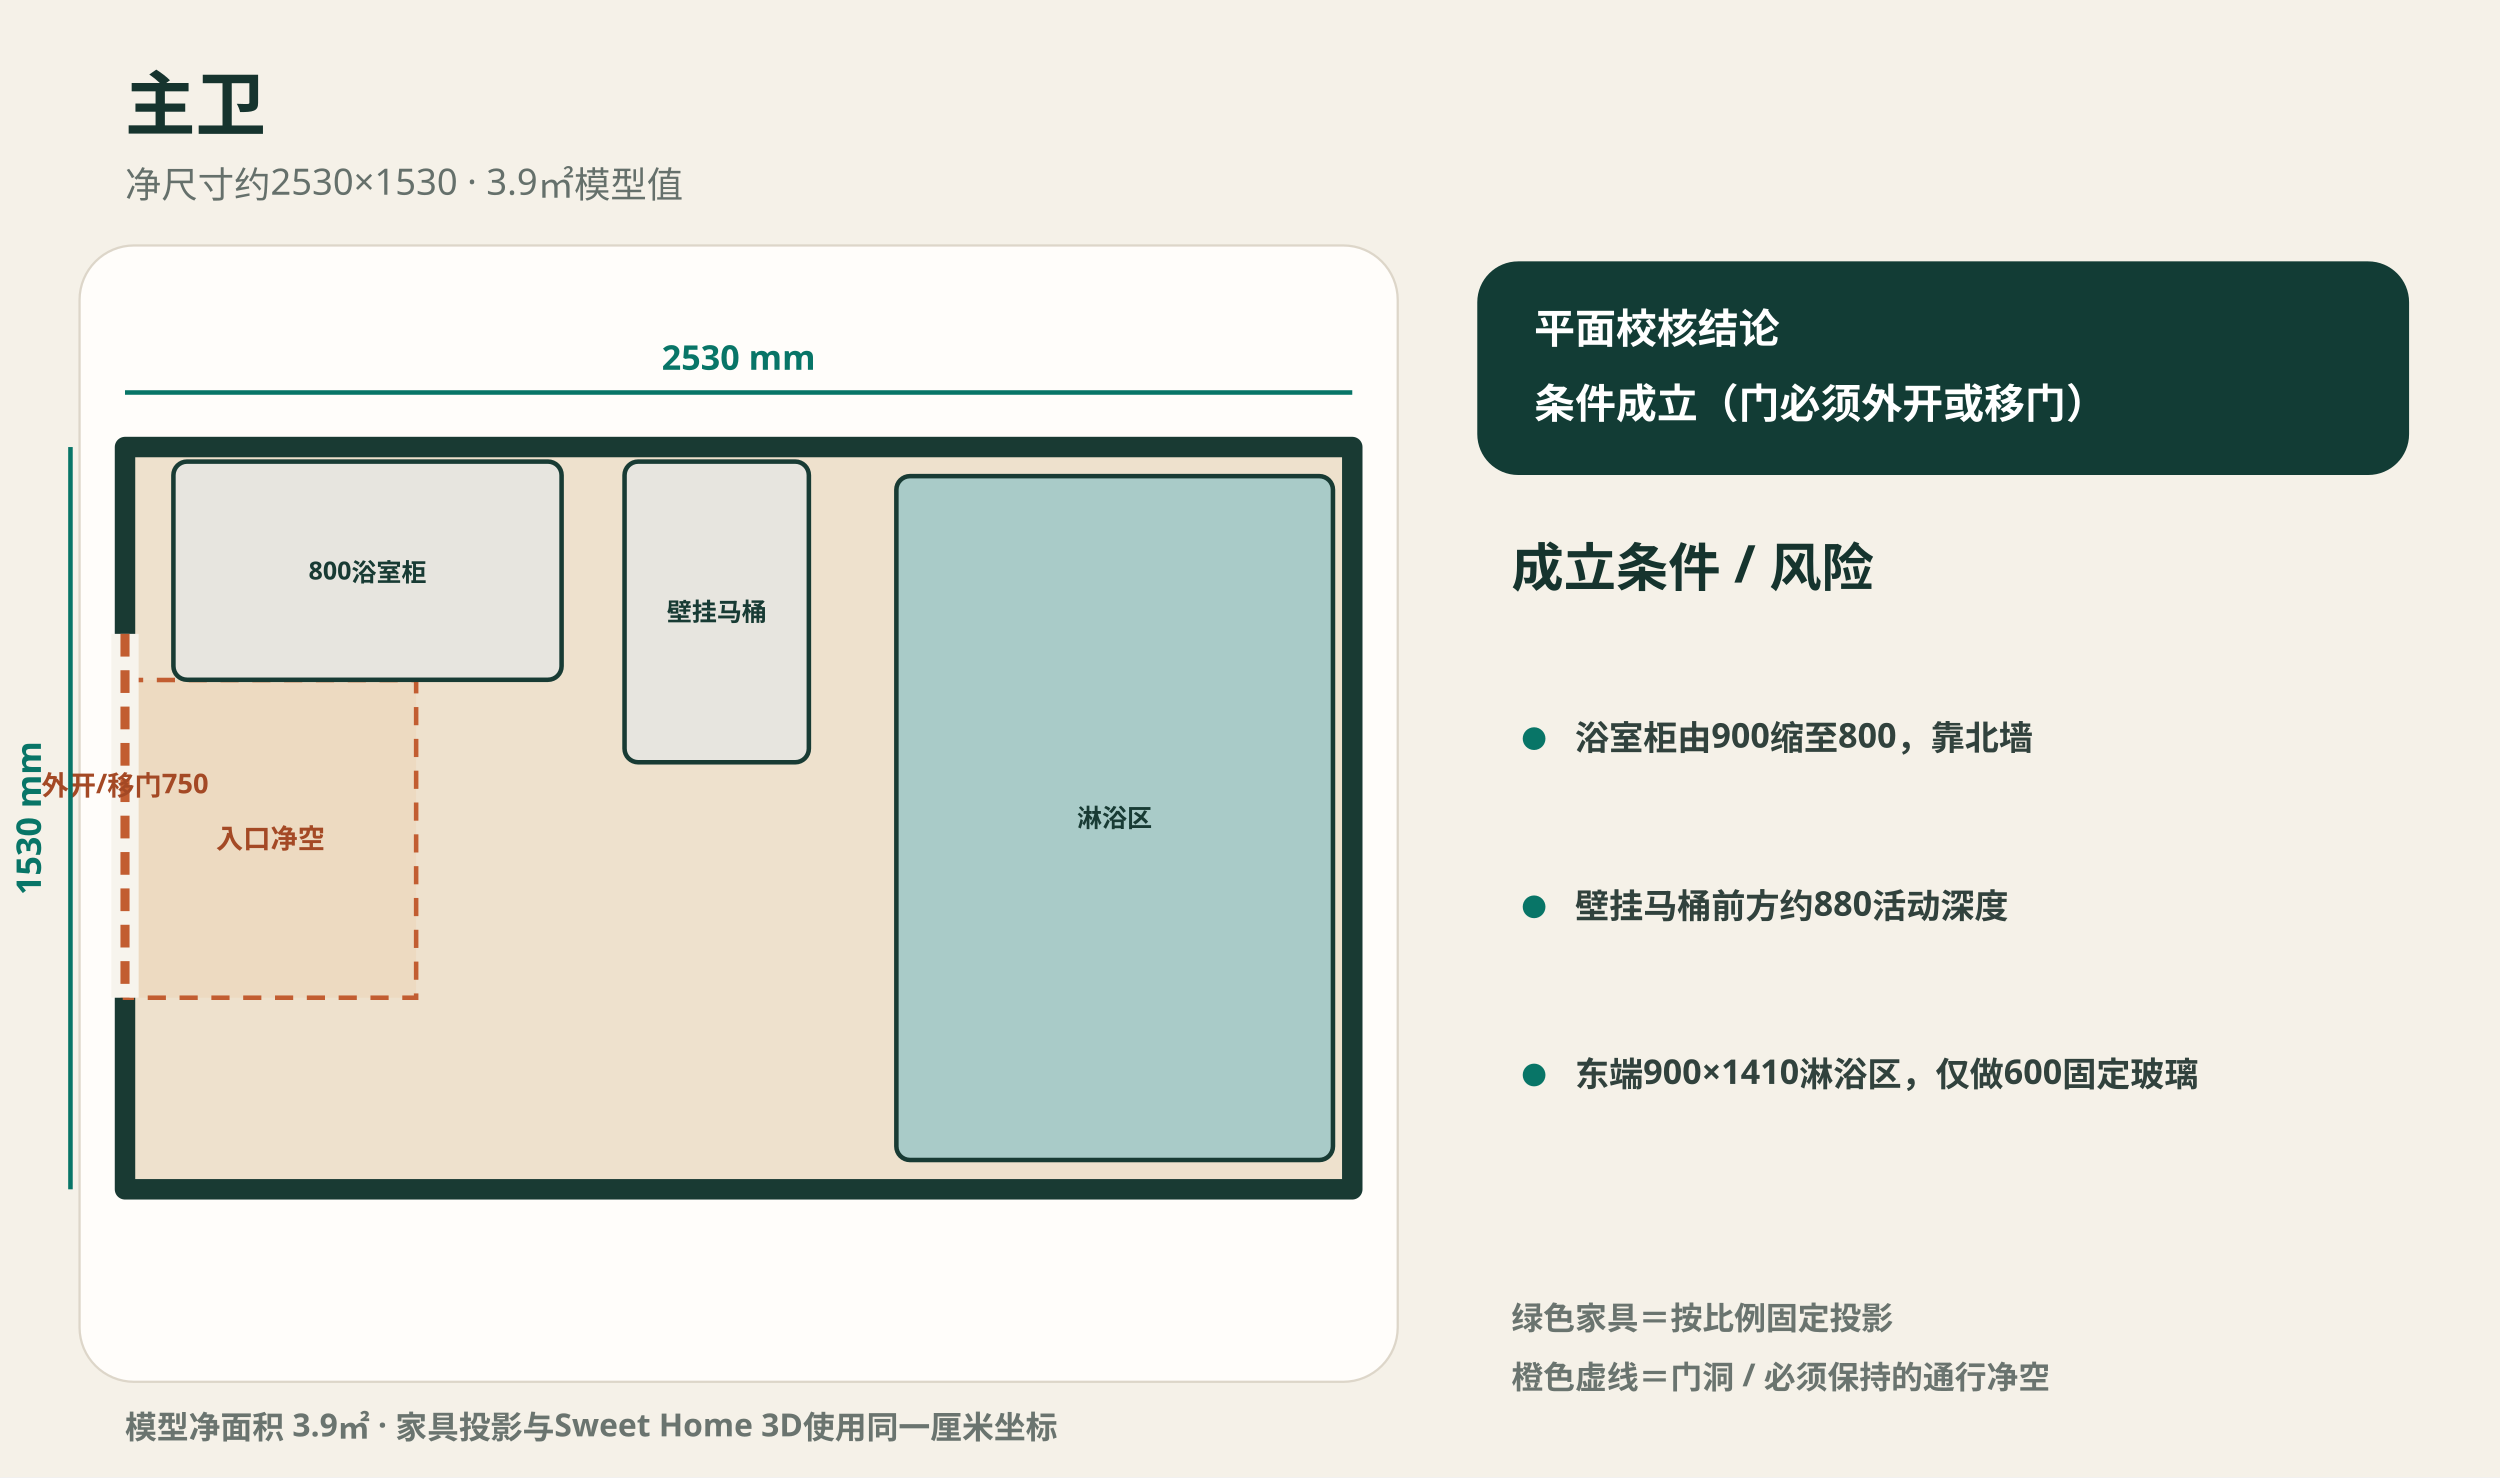
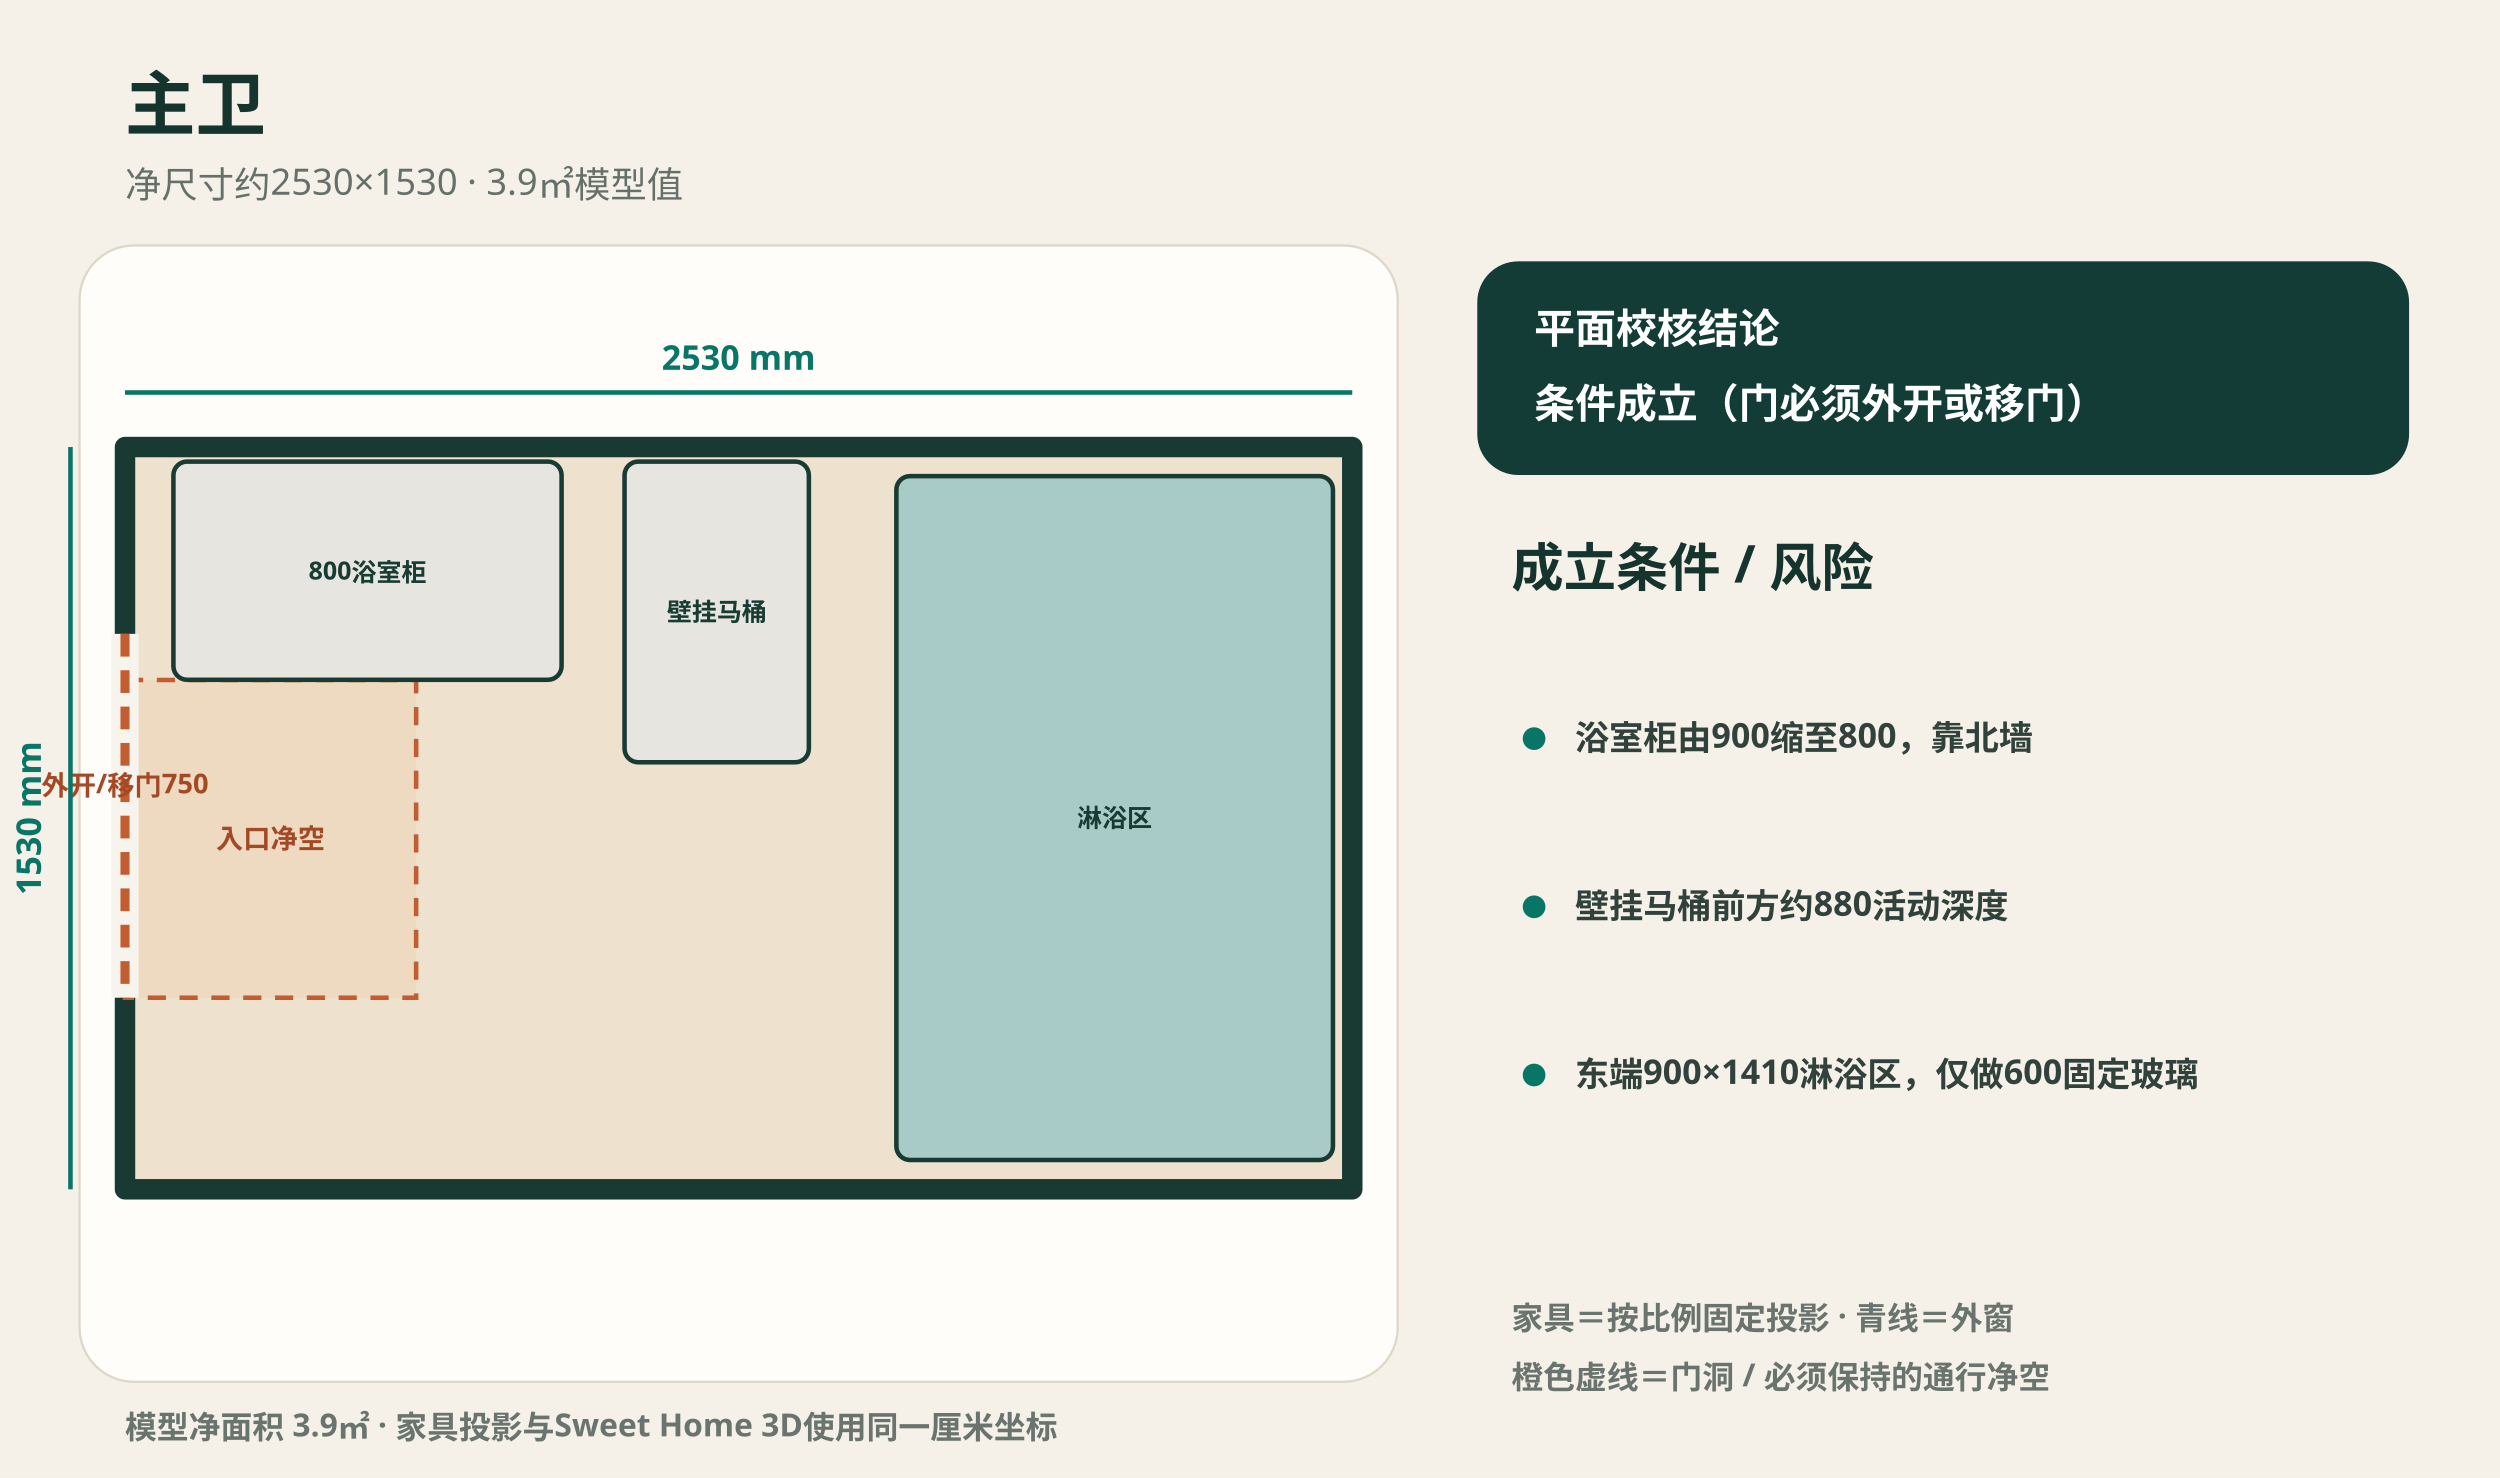
<svg xmlns="http://www.w3.org/2000/svg" viewBox="0 0 1100 650" role="img" aria-label="主卫按比例空间校核图">
  <style>
  .title{font:800 31px system-ui,'Microsoft YaHei';fill:#16342e} .sub{font:500 16px system-ui,'Microsoft YaHei';fill:#65706b}
  .dim{font:700 15px system-ui,'Microsoft YaHei';fill:#087567} .fixture{font:700 11px system-ui,'Microsoft YaHei';fill:#183b34}
-   .door-label{font:700 12px system-ui,'Microsoft YaHei';fill:#a44925} .note{font:600 15px system-ui,'Microsoft YaHei';fill:#31423d}
+   .door-label{font:700 12px system-ui,'Microsoft YaHei';fill:#a44925} .window-label{font:700 12px system-ui,'Microsoft YaHei';fill:#1c7488} .note{font:600 15px system-ui,'Microsoft YaHei';fill:#31423d}
  .status{font:800 18px system-ui,'Microsoft YaHei';fill:#fff} .meta{font:600 14px system-ui,'Microsoft YaHei';fill:#6a746f}
</style>
  <rect width="1100" height="650" fill="#f5f1e8" />
  <text x="55" y="57" class="title">主卫</text>
  <text x="55" y="87" class="sub">净尺寸约2530×1530 · 3.9㎡模型值</text>
  <rect x="35" y="108" width="580" height="500" rx="24" fill="#fffdfa" stroke="#ddd6c9" />
  <polygon points="55.0,196.7 595.0,196.7 595.0,523.3 55.0,523.3" fill="#eee1cd" stroke="#193a33" stroke-width="9" stroke-linejoin="round" />
  <rect x="55.0" y="299.2" width="128.1" height="139.8" fill="#e5a46a" fill-opacity=".12" stroke="#c25d31" stroke-width="2" stroke-dasharray="8 6" />
  <text x="119.0" y="369.1" text-anchor="middle" dominant-baseline="middle" class="door-label">入口净空</text>
  <rect x="76.3" y="203.1" width="170.8" height="96.0" rx="6" fill="#e7e5df" stroke="#183b34" stroke-width="2" />
  <text x="161.7" y="251.1" text-anchor="middle" dominant-baseline="middle" class="fixture">800浴室柜</text>
  <rect x="274.8" y="203.1" width="81.1" height="132.3" rx="6" fill="#e7e5df" stroke="#183b34" stroke-width="2" />
  <text x="315.4" y="269.3" text-anchor="middle" dominant-baseline="middle" class="fixture">壁挂马桶</text>
  <rect x="394.4" y="209.5" width="192.1" height="300.9" rx="6" fill="#a9cbc8" stroke="#183b34" stroke-width="2" />
  <text x="490.4" y="360.0" text-anchor="middle" dominant-baseline="middle" class="fixture">淋浴区</text>
  <line x1="55.0" y1="278.9" x2="55.0" y2="439.0" stroke="#f7f4ed" stroke-width="12" />
  <line x1="55.0" y1="278.9" x2="55.0" y2="439.0" stroke="#c25d31" stroke-width="4" stroke-dasharray="10 6" />
  <text x="55.0" y="349.9" text-anchor="middle" class="door-label">外开/移门750</text>
  <line x1="55.0" y1="172.7" x2="595.0" y2="172.7" stroke="#087567" stroke-width="2" />
  <text x="325.0" y="162.7" text-anchor="middle" class="dim">2530 mm</text>
  <line x1="31.0" y1="196.7" x2="31.0" y2="523.3" stroke="#087567" stroke-width="2" />
  <text x="18.0" y="360.0" transform="rotate(-90 18.0 360.0)" text-anchor="middle" class="dim">1530 mm</text>
  <text x="55" y="633" class="meta">模型净面积 3.9㎡ · 家具投影与Sweet Home 3D使用同一厘米坐标</text>
  <rect x="650" y="115" width="410" height="94" rx="18" fill="#123c35" />
  <text x="675" y="151" class="status">平面校核结论</text>
  <text x="675" y="184" class="status">条件成立（门必须外开或移门）</text>
  <text x="665" y="258" class="title" style="font-size:23px">成立条件 / 风险</text>
  <g transform="translate(665 330)">
    <circle cx="10" cy="-5" r="5" fill="#087567" />
    <text x="28" y="0" class="note">浴室柜由900缩至800，靠北墙</text>
  </g>
  <g transform="translate(665 404)">
    <circle cx="10" cy="-5" r="5" fill="#087567" />
    <text x="28" y="0" class="note">壁挂马桶前方约880活动深度</text>
  </g>
  <g transform="translate(665 478)">
    <circle cx="10" cy="-5" r="5" fill="#087567" />
    <text x="28" y="0" class="note">东端900×1410淋浴区，仅做600固定玻璃</text>
  </g>
-   <text x="665" y="585" class="meta">绿色家具＝按比例固定投影</text>
+   <text x="665" y="585" class="meta">家具＝按比例固定投影 · 青线＝外窗</text>
  <text x="665" y="611" class="meta">橙色虚线＝门洞 / 必须保持的通行净空</text>
</svg>
